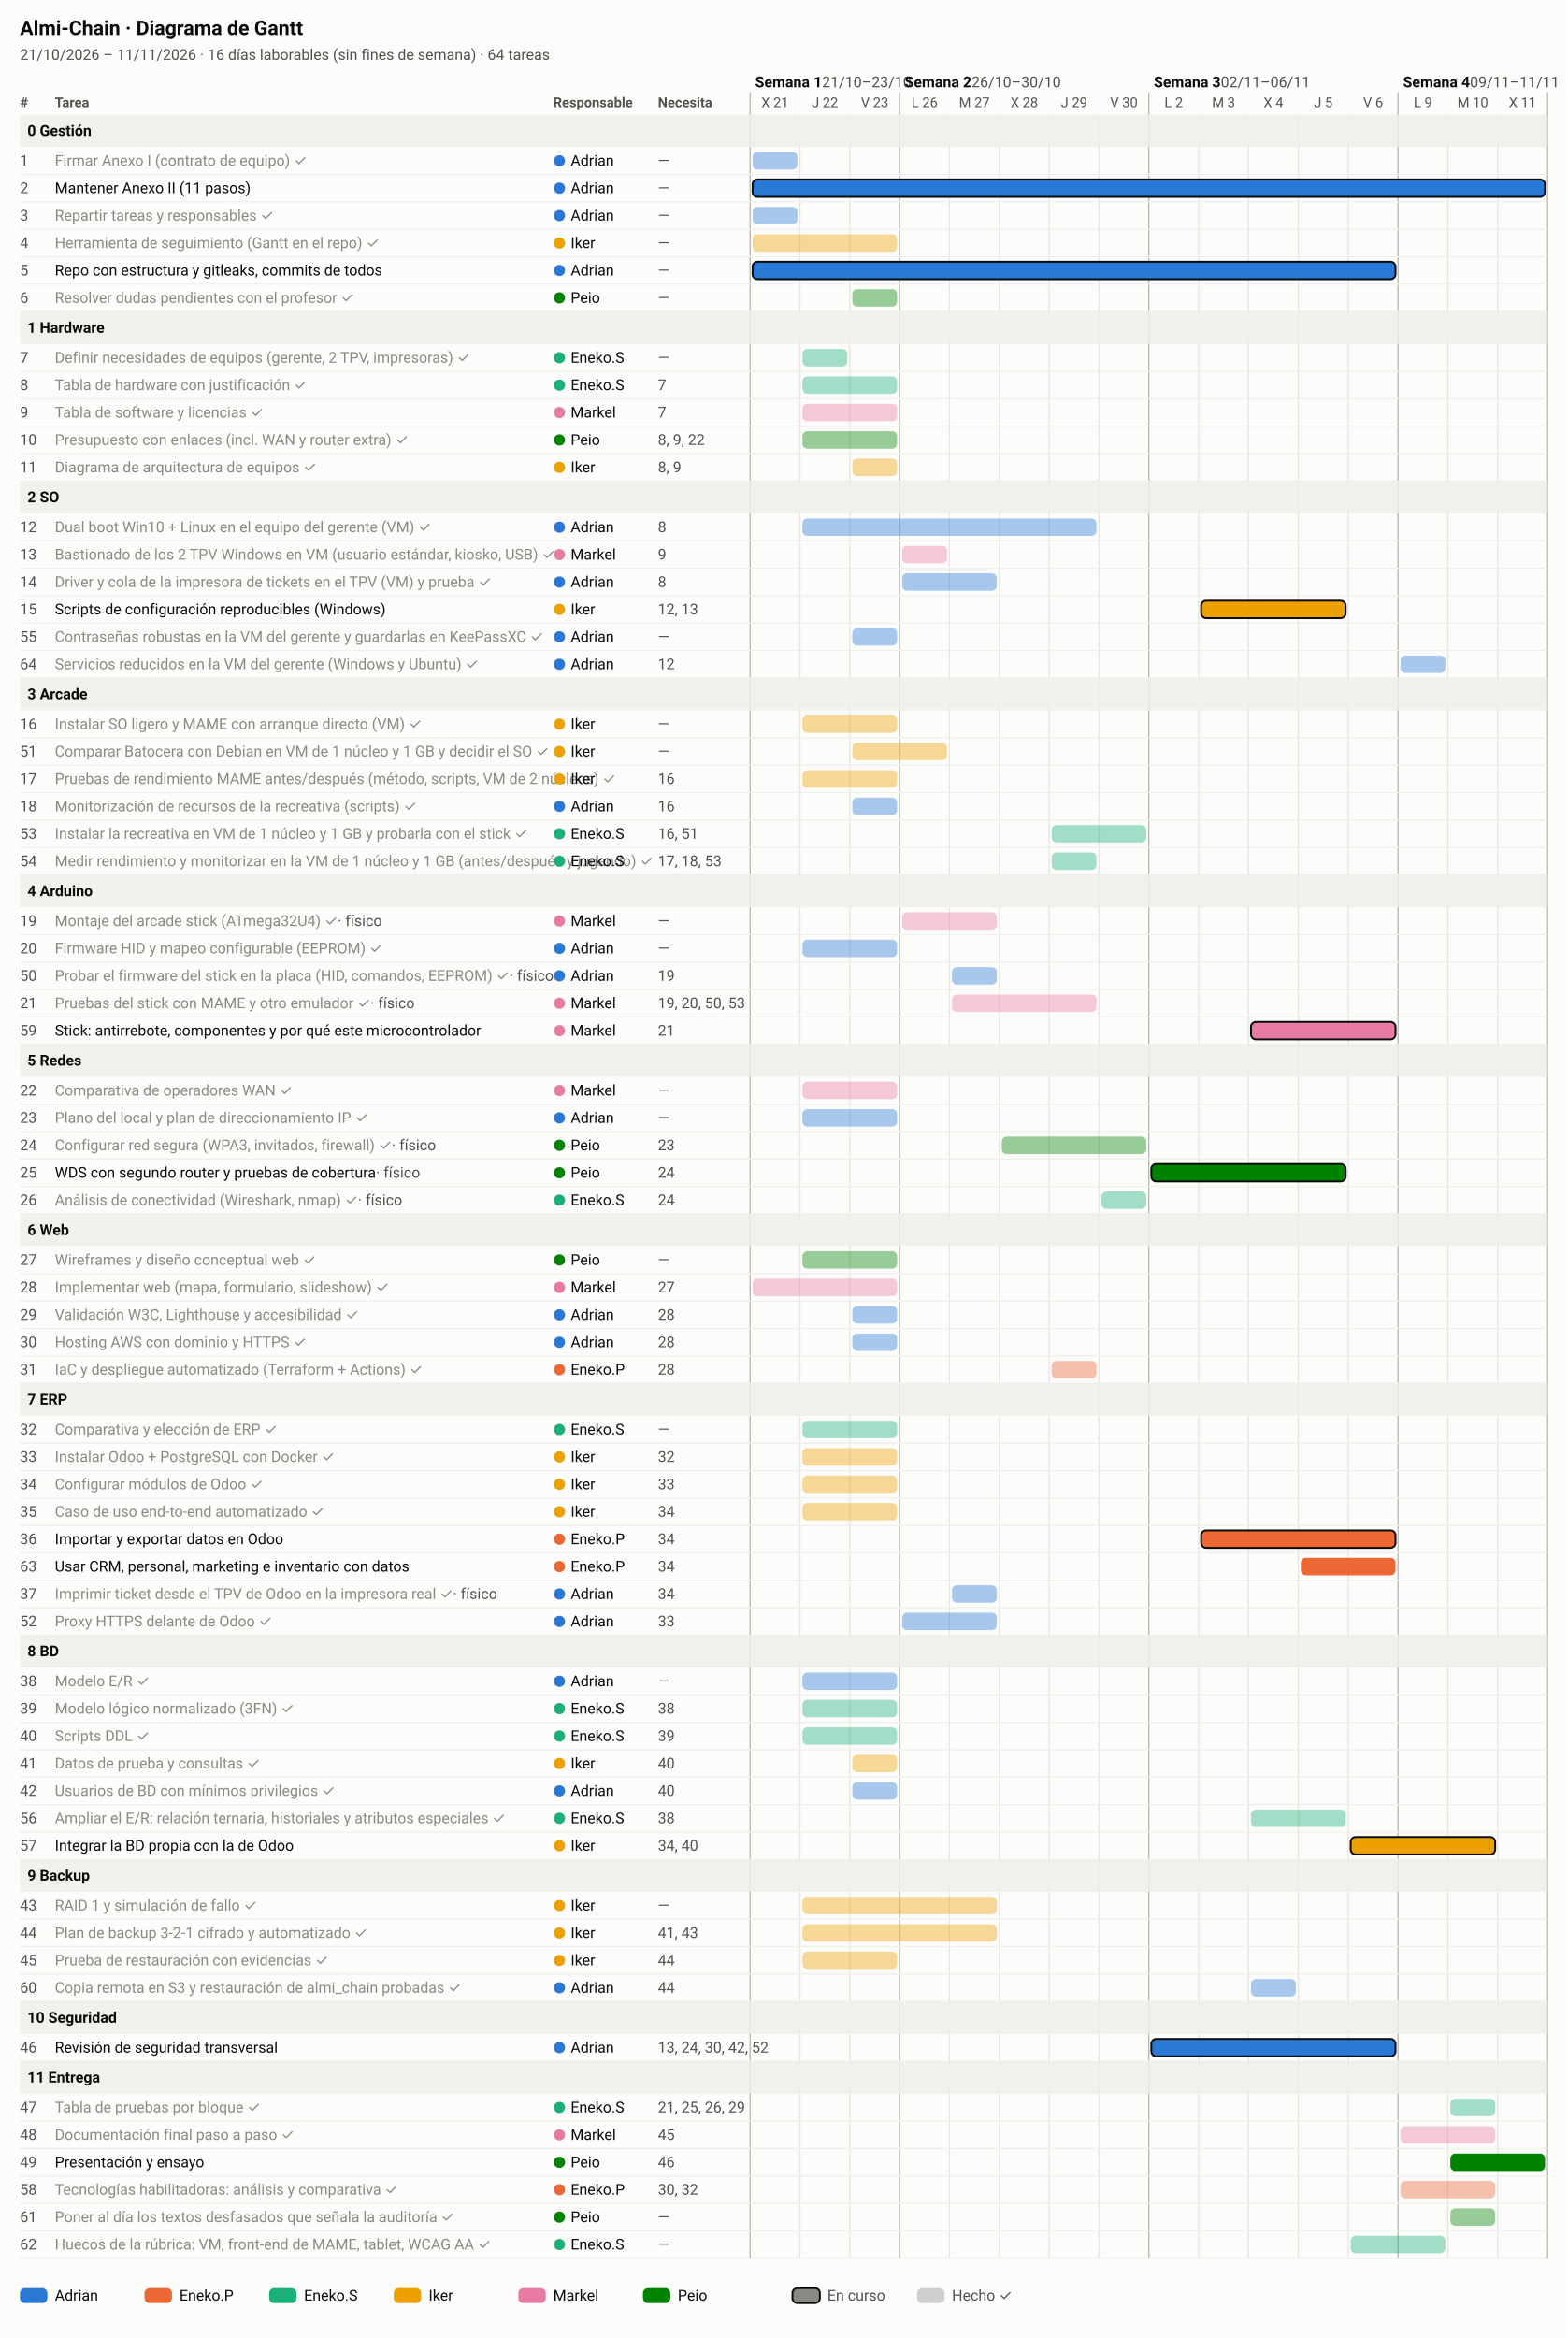
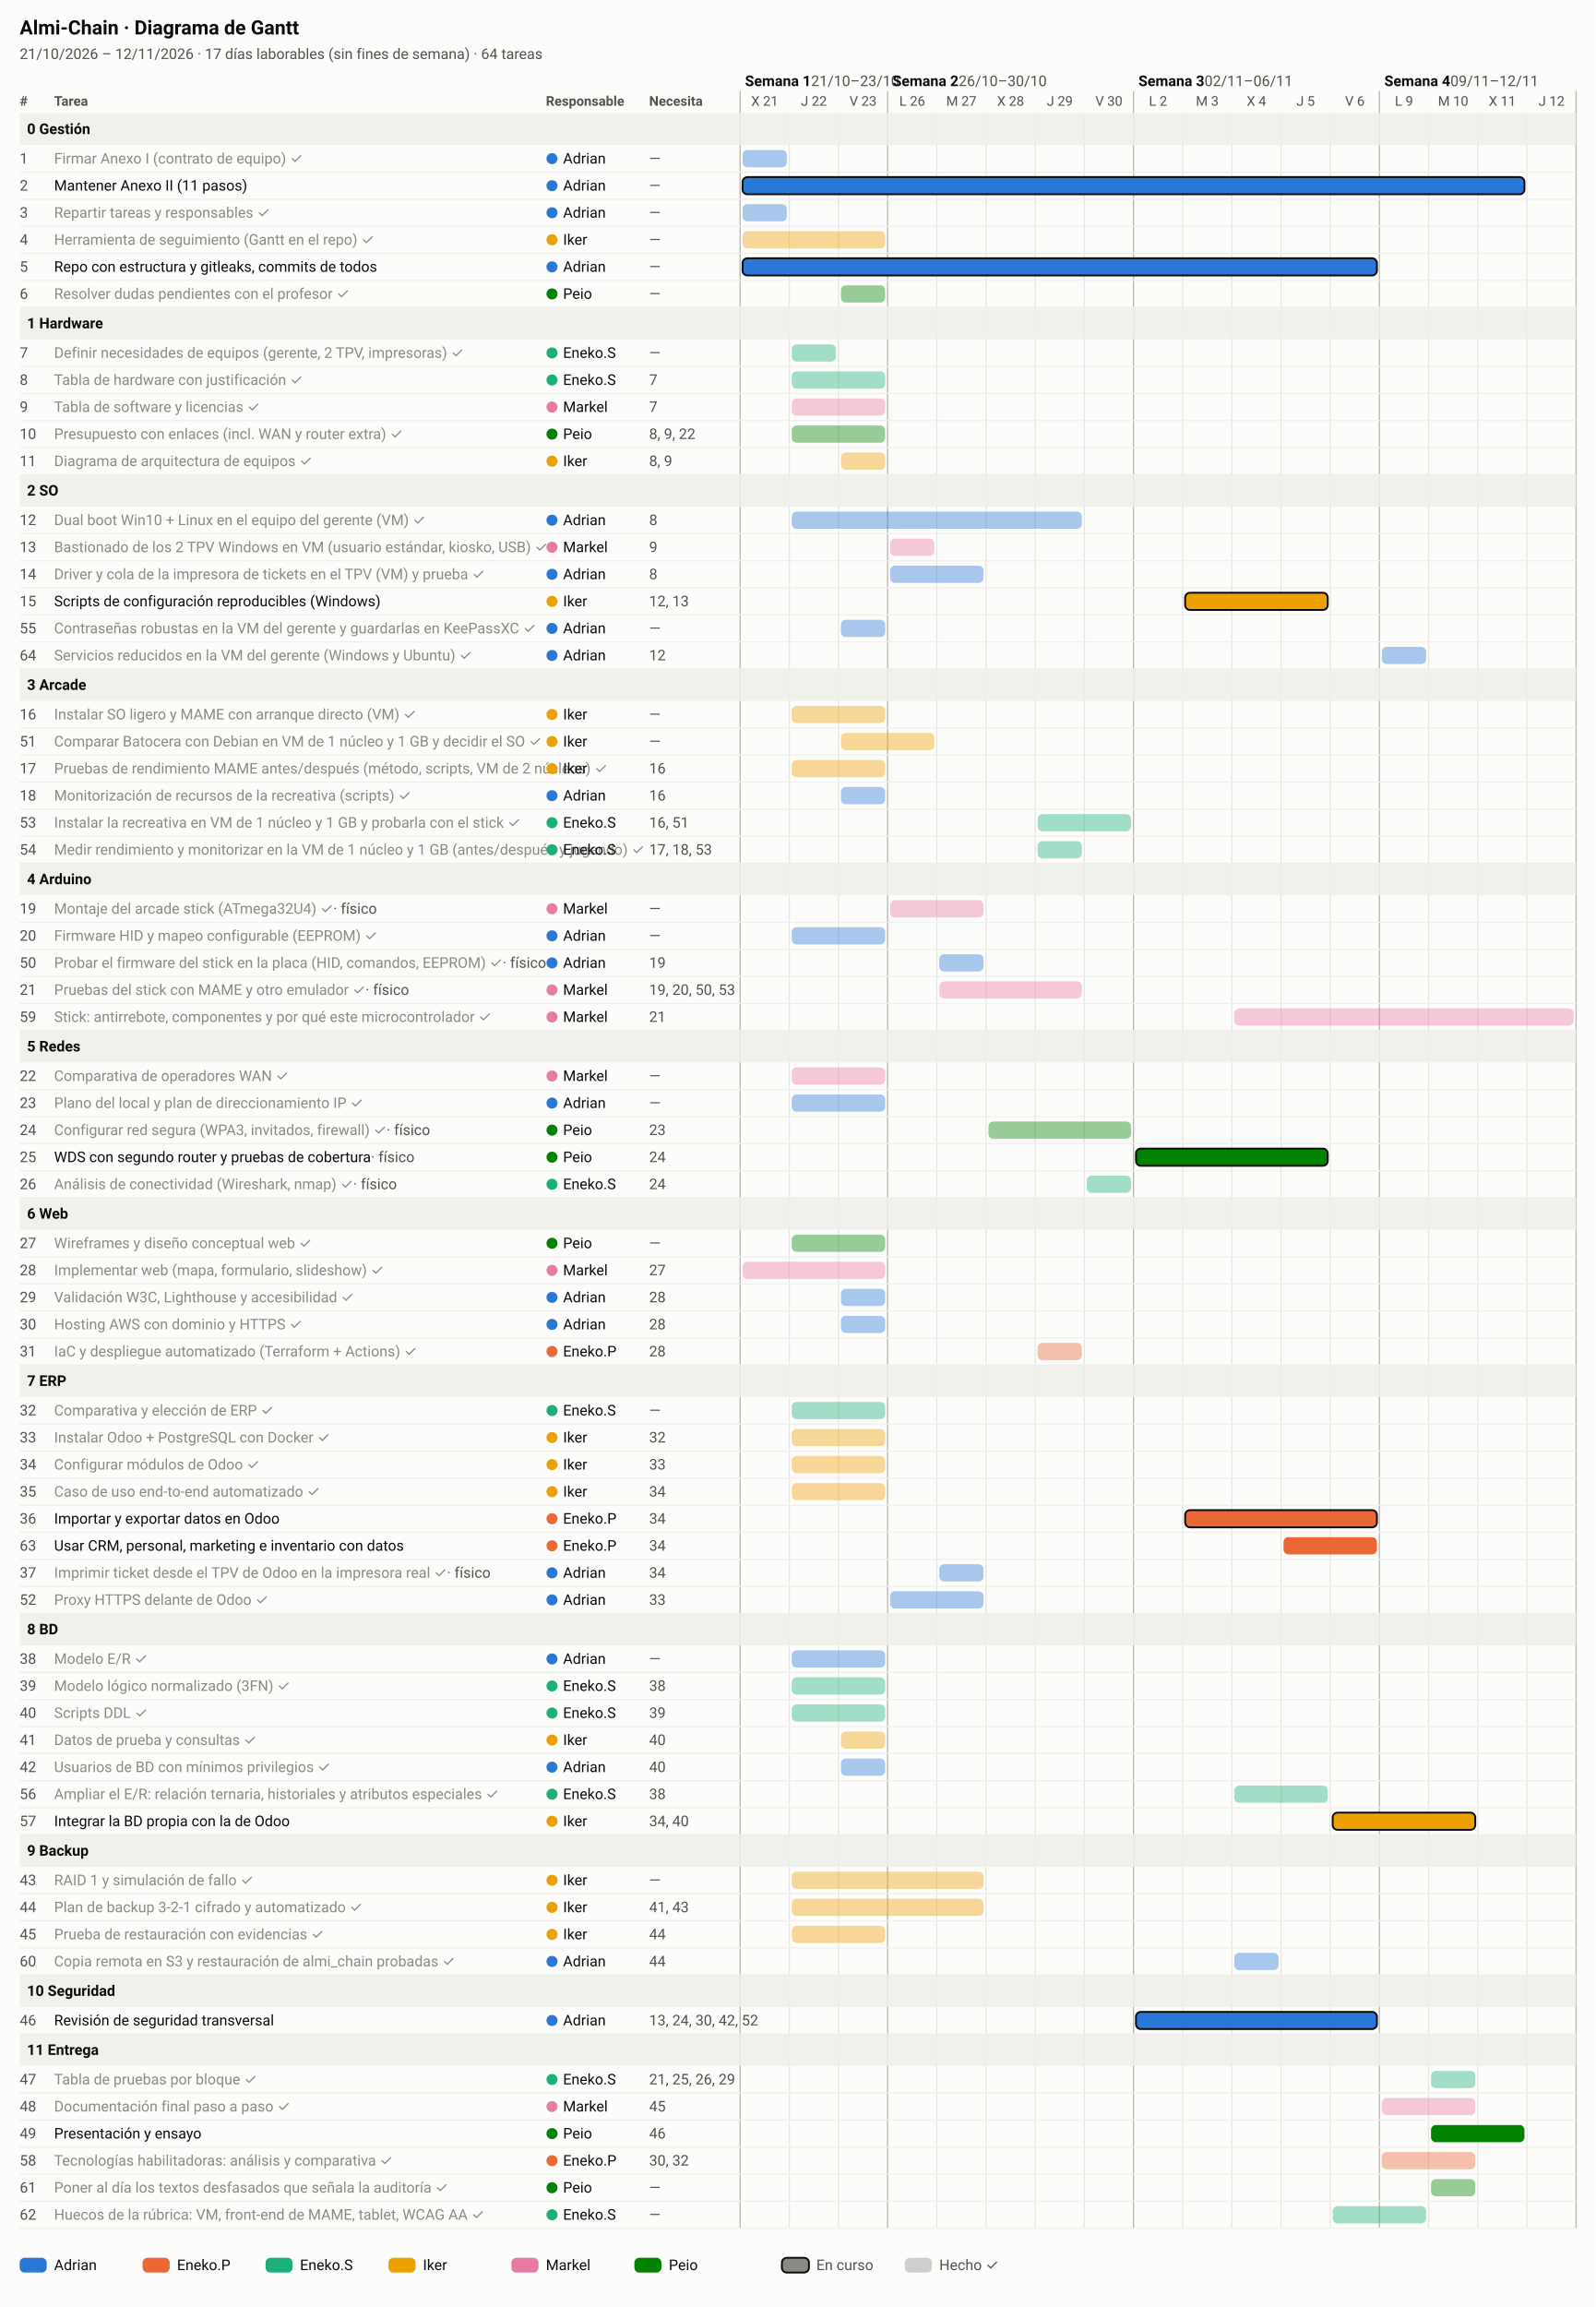
- <svg xmlns="http://www.w3.org/2000/svg" width="1258" height="1876" viewBox="0 0 1258 1876" font-family="system-ui, -apple-system, Segoe UI, Roboto, sans-serif" font-size="12">
+ <svg xmlns="http://www.w3.org/2000/svg" width="1298" height="1876" viewBox="0 0 1298 1876" font-family="system-ui, -apple-system, Segoe UI, Roboto, sans-serif" font-size="12">
  <style>.t{fill:#0b0b0b}.s{fill:#52514e}.m{fill:#8a8984}.b{font-weight:600}</style>
-   <rect width="1258" height="1876" fill="#fcfcfb" />
+   <rect width="1298" height="1876" fill="#fcfcfb" />
  <text x="16" y="28" class="t b" font-size="16">Almi-Chain · Diagrama de Gantt</text>
-   <text x="16" y="48" class="s">21/10/2026 – 11/11/2026 · 16 días laborables (sin fines de semana) · 64 tareas</text>
+   <text x="16" y="48" class="s">21/10/2026 – 12/11/2026 · 17 días laborables (sin fines de semana) · 64 tareas</text>
  <text x="606" y="70" class="t b">Semana 1<tspan class="s" font-weight="400"> 21/10–23/10</tspan>
  </text>
  <text x="726" y="70" class="t b">Semana 2<tspan class="s" font-weight="400"> 26/10–30/10</tspan>
  </text>
  <text x="926" y="70" class="t b">Semana 3<tspan class="s" font-weight="400"> 02/11–06/11</tspan>
  </text>
-   <text x="1126" y="70" class="t b">Semana 4<tspan class="s" font-weight="400"> 09/11–11/11</tspan>
+   <text x="1126" y="70" class="t b">Semana 4<tspan class="s" font-weight="400"> 09/11–12/11</tspan>
  </text>
  <text x="622.0" y="86" text-anchor="middle" class="s" font-size="11">X 21</text>
  <text x="662.0" y="86" text-anchor="middle" class="s" font-size="11">J 22</text>
  <text x="702.0" y="86" text-anchor="middle" class="s" font-size="11">V 23</text>
  <text x="742.0" y="86" text-anchor="middle" class="s" font-size="11">L 26</text>
  <text x="782.0" y="86" text-anchor="middle" class="s" font-size="11">M 27</text>
  <text x="822.0" y="86" text-anchor="middle" class="s" font-size="11">X 28</text>
  <text x="862.0" y="86" text-anchor="middle" class="s" font-size="11">J 29</text>
  <text x="902.0" y="86" text-anchor="middle" class="s" font-size="11">V 30</text>
  <text x="942.0" y="86" text-anchor="middle" class="s" font-size="11">L 2</text>
  <text x="982.0" y="86" text-anchor="middle" class="s" font-size="11">M 3</text>
  <text x="1022.0" y="86" text-anchor="middle" class="s" font-size="11">X 4</text>
  <text x="1062.0" y="86" text-anchor="middle" class="s" font-size="11">J 5</text>
  <text x="1102.0" y="86" text-anchor="middle" class="s" font-size="11">V 6</text>
  <text x="1142.0" y="86" text-anchor="middle" class="s" font-size="11">L 9</text>
  <text x="1182.0" y="86" text-anchor="middle" class="s" font-size="11">M 10</text>
  <text x="1222.0" y="86" text-anchor="middle" class="s" font-size="11">X 11</text>
+   <text x="1262.0" y="86" text-anchor="middle" class="s" font-size="11">J 12</text>
  <text x="16" y="86" class="s b" font-size="11">#</text>
  <text x="44" y="86" class="s b" font-size="11">Tarea</text>
  <text x="444" y="86" class="s b" font-size="11">Responsable</text>
  <text x="528" y="86" class="s b" font-size="11">Necesita</text>
  <line x1="602" y1="74" x2="602" y2="1812" stroke="#b8b7b0" stroke-width="1" />
  <line x1="642" y1="92" x2="642" y2="1812" stroke="#e6e5e0" stroke-width="1" />
  <line x1="682" y1="92" x2="682" y2="1812" stroke="#e6e5e0" stroke-width="1" />
  <line x1="722" y1="74" x2="722" y2="1812" stroke="#b8b7b0" stroke-width="1" />
  <line x1="762" y1="92" x2="762" y2="1812" stroke="#e6e5e0" stroke-width="1" />
  <line x1="802" y1="92" x2="802" y2="1812" stroke="#e6e5e0" stroke-width="1" />
  <line x1="842" y1="92" x2="842" y2="1812" stroke="#e6e5e0" stroke-width="1" />
  <line x1="882" y1="92" x2="882" y2="1812" stroke="#e6e5e0" stroke-width="1" />
  <line x1="922" y1="74" x2="922" y2="1812" stroke="#b8b7b0" stroke-width="1" />
  <line x1="962" y1="92" x2="962" y2="1812" stroke="#e6e5e0" stroke-width="1" />
  <line x1="1002" y1="92" x2="1002" y2="1812" stroke="#e6e5e0" stroke-width="1" />
  <line x1="1042" y1="92" x2="1042" y2="1812" stroke="#e6e5e0" stroke-width="1" />
  <line x1="1082" y1="92" x2="1082" y2="1812" stroke="#e6e5e0" stroke-width="1" />
  <line x1="1122" y1="74" x2="1122" y2="1812" stroke="#b8b7b0" stroke-width="1" />
  <line x1="1162" y1="92" x2="1162" y2="1812" stroke="#e6e5e0" stroke-width="1" />
  <line x1="1202" y1="92" x2="1202" y2="1812" stroke="#e6e5e0" stroke-width="1" />
-   <line x1="1242" y1="74" x2="1242" y2="1812" stroke="#b8b7b0" stroke-width="1" />
-   <rect x="16" y="92" width="1226" height="26" fill="#efeeea" fill-opacity="0.85" />
+   <line x1="1242" y1="92" x2="1242" y2="1812" stroke="#e6e5e0" stroke-width="1" />
+   <line x1="1282" y1="74" x2="1282" y2="1812" stroke="#b8b7b0" stroke-width="1" />
+   <rect x="16" y="92" width="1266" height="26" fill="#efeeea" fill-opacity="0.85" />
  <text x="22" y="109" class="t b">0 Gestión</text>
-   <line x1="16" y1="140" x2="1242" y2="140" stroke="#f0efeb" />
+   <line x1="16" y1="140" x2="1282" y2="140" stroke="#f0efeb" />
  <text x="16" y="133.0" class="s">1</text>
  <text x="44" y="133.0" class="m">Firmar Anexo I (contrato de equipo) ✓</text>
  <circle cx="449" cy="129.0" r="4.5" fill="#2a78d6" />
  <text x="458" y="133.0" class="t">Adrian</text>
  <text x="528" y="133.0" class="s">—</text>
  <rect x="604" y="122" width="36" height="14" rx="4" fill="#2a78d6" fill-opacity="0.4" />
-   <line x1="16" y1="162" x2="1242" y2="162" stroke="#f0efeb" />
+   <line x1="16" y1="162" x2="1282" y2="162" stroke="#f0efeb" />
  <text x="16" y="155.0" class="s">2</text>
  <text x="44" y="155.0" class="t">Mantener Anexo II (11 pasos)</text>
  <circle cx="449" cy="151.0" r="4.5" fill="#2a78d6" />
  <text x="458" y="155.0" class="t">Adrian</text>
  <text x="528" y="155.0" class="s">—</text>
  <rect x="604" y="144" width="636" height="14" rx="4" fill="#2a78d6" stroke="#0b0b0b" stroke-width="1.5" />
-   <line x1="16" y1="184" x2="1242" y2="184" stroke="#f0efeb" />
+   <line x1="16" y1="184" x2="1282" y2="184" stroke="#f0efeb" />
  <text x="16" y="177.0" class="s">3</text>
  <text x="44" y="177.0" class="m">Repartir tareas y responsables ✓</text>
  <circle cx="449" cy="173.0" r="4.5" fill="#2a78d6" />
  <text x="458" y="177.0" class="t">Adrian</text>
  <text x="528" y="177.0" class="s">—</text>
  <rect x="604" y="166" width="36" height="14" rx="4" fill="#2a78d6" fill-opacity="0.4" />
-   <line x1="16" y1="206" x2="1242" y2="206" stroke="#f0efeb" />
+   <line x1="16" y1="206" x2="1282" y2="206" stroke="#f0efeb" />
  <text x="16" y="199.0" class="s">4</text>
  <text x="44" y="199.0" class="m">Herramienta de seguimiento (Gantt en el repo) ✓</text>
  <circle cx="449" cy="195.0" r="4.5" fill="#eda100" />
  <text x="458" y="199.0" class="t">Iker</text>
  <text x="528" y="199.0" class="s">—</text>
  <rect x="604" y="188" width="116" height="14" rx="4" fill="#eda100" fill-opacity="0.4" />
-   <line x1="16" y1="228" x2="1242" y2="228" stroke="#f0efeb" />
+   <line x1="16" y1="228" x2="1282" y2="228" stroke="#f0efeb" />
  <text x="16" y="221.0" class="s">5</text>
  <text x="44" y="221.0" class="t">Repo con estructura y gitleaks, commits de todos</text>
  <circle cx="449" cy="217.0" r="4.5" fill="#2a78d6" />
  <text x="458" y="221.0" class="t">Adrian</text>
  <text x="528" y="221.0" class="s">—</text>
  <rect x="604" y="210" width="516" height="14" rx="4" fill="#2a78d6" stroke="#0b0b0b" stroke-width="1.5" />
-   <line x1="16" y1="250" x2="1242" y2="250" stroke="#f0efeb" />
+   <line x1="16" y1="250" x2="1282" y2="250" stroke="#f0efeb" />
  <text x="16" y="243.0" class="s">6</text>
  <text x="44" y="243.0" class="m">Resolver dudas pendientes con el profesor ✓</text>
  <circle cx="449" cy="239.0" r="4.5" fill="#008300" />
  <text x="458" y="243.0" class="t">Peio</text>
  <text x="528" y="243.0" class="s">—</text>
  <rect x="684" y="232" width="36" height="14" rx="4" fill="#008300" fill-opacity="0.4" />
-   <rect x="16" y="250" width="1226" height="26" fill="#efeeea" fill-opacity="0.85" />
+   <rect x="16" y="250" width="1266" height="26" fill="#efeeea" fill-opacity="0.85" />
  <text x="22" y="267" class="t b">1 Hardware</text>
-   <line x1="16" y1="298" x2="1242" y2="298" stroke="#f0efeb" />
+   <line x1="16" y1="298" x2="1282" y2="298" stroke="#f0efeb" />
  <text x="16" y="291.0" class="s">7</text>
  <text x="44" y="291.0" class="m">Definir necesidades de equipos (gerente, 2 TPV, impresoras) ✓</text>
  <circle cx="449" cy="287.0" r="4.5" fill="#1baf7a" />
  <text x="458" y="291.0" class="t">Eneko.S</text>
  <text x="528" y="291.0" class="s">—</text>
  <rect x="644" y="280" width="36" height="14" rx="4" fill="#1baf7a" fill-opacity="0.4" />
-   <line x1="16" y1="320" x2="1242" y2="320" stroke="#f0efeb" />
+   <line x1="16" y1="320" x2="1282" y2="320" stroke="#f0efeb" />
  <text x="16" y="313.0" class="s">8</text>
  <text x="44" y="313.0" class="m">Tabla de hardware con justificación ✓</text>
  <circle cx="449" cy="309.0" r="4.5" fill="#1baf7a" />
  <text x="458" y="313.0" class="t">Eneko.S</text>
  <text x="528" y="313.0" class="s">7</text>
  <rect x="644" y="302" width="76" height="14" rx="4" fill="#1baf7a" fill-opacity="0.4" />
-   <line x1="16" y1="342" x2="1242" y2="342" stroke="#f0efeb" />
+   <line x1="16" y1="342" x2="1282" y2="342" stroke="#f0efeb" />
  <text x="16" y="335.0" class="s">9</text>
  <text x="44" y="335.0" class="m">Tabla de software y licencias ✓</text>
  <circle cx="449" cy="331.0" r="4.5" fill="#e87ba4" />
  <text x="458" y="335.0" class="t">Markel</text>
  <text x="528" y="335.0" class="s">7</text>
  <rect x="644" y="324" width="76" height="14" rx="4" fill="#e87ba4" fill-opacity="0.4" />
-   <line x1="16" y1="364" x2="1242" y2="364" stroke="#f0efeb" />
+   <line x1="16" y1="364" x2="1282" y2="364" stroke="#f0efeb" />
  <text x="16" y="357.0" class="s">10</text>
  <text x="44" y="357.0" class="m">Presupuesto con enlaces (incl. WAN y router extra) ✓</text>
  <circle cx="449" cy="353.0" r="4.5" fill="#008300" />
  <text x="458" y="357.0" class="t">Peio</text>
  <text x="528" y="357.0" class="s">8, 9, 22</text>
  <rect x="644" y="346" width="76" height="14" rx="4" fill="#008300" fill-opacity="0.4" />
-   <line x1="16" y1="386" x2="1242" y2="386" stroke="#f0efeb" />
+   <line x1="16" y1="386" x2="1282" y2="386" stroke="#f0efeb" />
  <text x="16" y="379.0" class="s">11</text>
  <text x="44" y="379.0" class="m">Diagrama de arquitectura de equipos ✓</text>
  <circle cx="449" cy="375.0" r="4.5" fill="#eda100" />
  <text x="458" y="379.0" class="t">Iker</text>
  <text x="528" y="379.0" class="s">8, 9</text>
  <rect x="684" y="368" width="36" height="14" rx="4" fill="#eda100" fill-opacity="0.4" />
-   <rect x="16" y="386" width="1226" height="26" fill="#efeeea" fill-opacity="0.85" />
+   <rect x="16" y="386" width="1266" height="26" fill="#efeeea" fill-opacity="0.85" />
  <text x="22" y="403" class="t b">2 SO</text>
-   <line x1="16" y1="434" x2="1242" y2="434" stroke="#f0efeb" />
+   <line x1="16" y1="434" x2="1282" y2="434" stroke="#f0efeb" />
  <text x="16" y="427.0" class="s">12</text>
  <text x="44" y="427.0" class="m">Dual boot Win10 + Linux en el equipo del gerente (VM) ✓</text>
  <circle cx="449" cy="423.0" r="4.5" fill="#2a78d6" />
  <text x="458" y="427.0" class="t">Adrian</text>
  <text x="528" y="427.0" class="s">8</text>
  <rect x="644" y="416" width="236" height="14" rx="4" fill="#2a78d6" fill-opacity="0.4" />
-   <line x1="16" y1="456" x2="1242" y2="456" stroke="#f0efeb" />
+   <line x1="16" y1="456" x2="1282" y2="456" stroke="#f0efeb" />
  <text x="16" y="449.0" class="s">13</text>
  <text x="44" y="449.0" class="m">Bastionado de los 2 TPV Windows en VM (usuario estándar, kiosko, USB) ✓</text>
  <circle cx="449" cy="445.0" r="4.5" fill="#e87ba4" />
  <text x="458" y="449.0" class="t">Markel</text>
  <text x="528" y="449.0" class="s">9</text>
  <rect x="724" y="438" width="36" height="14" rx="4" fill="#e87ba4" fill-opacity="0.4" />
-   <line x1="16" y1="478" x2="1242" y2="478" stroke="#f0efeb" />
+   <line x1="16" y1="478" x2="1282" y2="478" stroke="#f0efeb" />
  <text x="16" y="471.0" class="s">14</text>
  <text x="44" y="471.0" class="m">Driver y cola de la impresora de tickets en el TPV (VM) y prueba ✓</text>
  <circle cx="449" cy="467.0" r="4.5" fill="#2a78d6" />
  <text x="458" y="471.0" class="t">Adrian</text>
  <text x="528" y="471.0" class="s">8</text>
  <rect x="724" y="460" width="76" height="14" rx="4" fill="#2a78d6" fill-opacity="0.4" />
-   <line x1="16" y1="500" x2="1242" y2="500" stroke="#f0efeb" />
+   <line x1="16" y1="500" x2="1282" y2="500" stroke="#f0efeb" />
  <text x="16" y="493.0" class="s">15</text>
  <text x="44" y="493.0" class="t">Scripts de configuración reproducibles (Windows)</text>
  <circle cx="449" cy="489.0" r="4.5" fill="#eda100" />
  <text x="458" y="493.0" class="t">Iker</text>
  <text x="528" y="493.0" class="s">12, 13</text>
  <rect x="964" y="482" width="116" height="14" rx="4" fill="#eda100" stroke="#0b0b0b" stroke-width="1.5" />
-   <line x1="16" y1="522" x2="1242" y2="522" stroke="#f0efeb" />
+   <line x1="16" y1="522" x2="1282" y2="522" stroke="#f0efeb" />
  <text x="16" y="515.0" class="s">55</text>
  <text x="44" y="515.0" class="m">Contraseñas robustas en la VM del gerente y guardarlas en KeePassXC ✓</text>
  <circle cx="449" cy="511.0" r="4.5" fill="#2a78d6" />
  <text x="458" y="515.0" class="t">Adrian</text>
  <text x="528" y="515.0" class="s">—</text>
  <rect x="684" y="504" width="36" height="14" rx="4" fill="#2a78d6" fill-opacity="0.4" />
-   <line x1="16" y1="544" x2="1242" y2="544" stroke="#f0efeb" />
+   <line x1="16" y1="544" x2="1282" y2="544" stroke="#f0efeb" />
  <text x="16" y="537.0" class="s">64</text>
  <text x="44" y="537.0" class="m">Servicios reducidos en la VM del gerente (Windows y Ubuntu) ✓</text>
  <circle cx="449" cy="533.0" r="4.5" fill="#2a78d6" />
  <text x="458" y="537.0" class="t">Adrian</text>
  <text x="528" y="537.0" class="s">12</text>
  <rect x="1124" y="526" width="36" height="14" rx="4" fill="#2a78d6" fill-opacity="0.4" />
-   <rect x="16" y="544" width="1226" height="26" fill="#efeeea" fill-opacity="0.85" />
+   <rect x="16" y="544" width="1266" height="26" fill="#efeeea" fill-opacity="0.85" />
  <text x="22" y="561" class="t b">3 Arcade</text>
-   <line x1="16" y1="592" x2="1242" y2="592" stroke="#f0efeb" />
+   <line x1="16" y1="592" x2="1282" y2="592" stroke="#f0efeb" />
  <text x="16" y="585.0" class="s">16</text>
  <text x="44" y="585.0" class="m">Instalar SO ligero y MAME con arranque directo (VM) ✓</text>
  <circle cx="449" cy="581.0" r="4.5" fill="#eda100" />
  <text x="458" y="585.0" class="t">Iker</text>
  <text x="528" y="585.0" class="s">—</text>
  <rect x="644" y="574" width="76" height="14" rx="4" fill="#eda100" fill-opacity="0.4" />
-   <line x1="16" y1="614" x2="1242" y2="614" stroke="#f0efeb" />
+   <line x1="16" y1="614" x2="1282" y2="614" stroke="#f0efeb" />
  <text x="16" y="607.0" class="s">51</text>
  <text x="44" y="607.0" class="m">Comparar Batocera con Debian en VM de 1 núcleo y 1 GB y decidir el SO ✓</text>
  <circle cx="449" cy="603.0" r="4.5" fill="#eda100" />
  <text x="458" y="607.0" class="t">Iker</text>
  <text x="528" y="607.0" class="s">—</text>
  <rect x="684" y="596" width="76" height="14" rx="4" fill="#eda100" fill-opacity="0.4" />
-   <line x1="16" y1="636" x2="1242" y2="636" stroke="#f0efeb" />
+   <line x1="16" y1="636" x2="1282" y2="636" stroke="#f0efeb" />
  <text x="16" y="629.0" class="s">17</text>
  <text x="44" y="629.0" class="m">Pruebas de rendimiento MAME antes/después (método, scripts, VM de 2 núcleos) ✓</text>
  <circle cx="449" cy="625.0" r="4.5" fill="#eda100" />
  <text x="458" y="629.0" class="t">Iker</text>
  <text x="528" y="629.0" class="s">16</text>
  <rect x="644" y="618" width="76" height="14" rx="4" fill="#eda100" fill-opacity="0.4" />
-   <line x1="16" y1="658" x2="1242" y2="658" stroke="#f0efeb" />
+   <line x1="16" y1="658" x2="1282" y2="658" stroke="#f0efeb" />
  <text x="16" y="651.0" class="s">18</text>
  <text x="44" y="651.0" class="m">Monitorización de recursos de la recreativa (scripts) ✓</text>
  <circle cx="449" cy="647.0" r="4.5" fill="#2a78d6" />
  <text x="458" y="651.0" class="t">Adrian</text>
  <text x="528" y="651.0" class="s">16</text>
  <rect x="684" y="640" width="36" height="14" rx="4" fill="#2a78d6" fill-opacity="0.4" />
-   <line x1="16" y1="680" x2="1242" y2="680" stroke="#f0efeb" />
+   <line x1="16" y1="680" x2="1282" y2="680" stroke="#f0efeb" />
  <text x="16" y="673.0" class="s">53</text>
  <text x="44" y="673.0" class="m">Instalar la recreativa en VM de 1 núcleo y 1 GB y probarla con el stick ✓</text>
  <circle cx="449" cy="669.0" r="4.5" fill="#1baf7a" />
  <text x="458" y="673.0" class="t">Eneko.S</text>
  <text x="528" y="673.0" class="s">16, 51</text>
  <rect x="844" y="662" width="76" height="14" rx="4" fill="#1baf7a" fill-opacity="0.4" />
-   <line x1="16" y1="702" x2="1242" y2="702" stroke="#f0efeb" />
+   <line x1="16" y1="702" x2="1282" y2="702" stroke="#f0efeb" />
  <text x="16" y="695.0" class="s">54</text>
  <text x="44" y="695.0" class="m">Medir rendimiento y monitorizar en la VM de 1 núcleo y 1 GB (antes/después y jugando) ✓</text>
  <circle cx="449" cy="691.0" r="4.5" fill="#1baf7a" />
  <text x="458" y="695.0" class="t">Eneko.S</text>
  <text x="528" y="695.0" class="s">17, 18, 53</text>
  <rect x="844" y="684" width="36" height="14" rx="4" fill="#1baf7a" fill-opacity="0.4" />
-   <rect x="16" y="702" width="1226" height="26" fill="#efeeea" fill-opacity="0.85" />
+   <rect x="16" y="702" width="1266" height="26" fill="#efeeea" fill-opacity="0.85" />
  <text x="22" y="719" class="t b">4 Arduino</text>
-   <line x1="16" y1="750" x2="1242" y2="750" stroke="#f0efeb" />
+   <line x1="16" y1="750" x2="1282" y2="750" stroke="#f0efeb" />
  <text x="16" y="743.0" class="s">19</text>
  <text x="44" y="743.0" class="m">Montaje del arcade stick (ATmega32U4) ✓<tspan class="s"> · físico</tspan>
  </text>
  <circle cx="449" cy="739.0" r="4.5" fill="#e87ba4" />
  <text x="458" y="743.0" class="t">Markel</text>
  <text x="528" y="743.0" class="s">—</text>
  <rect x="724" y="732" width="76" height="14" rx="4" fill="#e87ba4" fill-opacity="0.4" />
-   <line x1="16" y1="772" x2="1242" y2="772" stroke="#f0efeb" />
+   <line x1="16" y1="772" x2="1282" y2="772" stroke="#f0efeb" />
  <text x="16" y="765.0" class="s">20</text>
  <text x="44" y="765.0" class="m">Firmware HID y mapeo configurable (EEPROM) ✓</text>
  <circle cx="449" cy="761.0" r="4.5" fill="#2a78d6" />
  <text x="458" y="765.0" class="t">Adrian</text>
  <text x="528" y="765.0" class="s">—</text>
  <rect x="644" y="754" width="76" height="14" rx="4" fill="#2a78d6" fill-opacity="0.4" />
-   <line x1="16" y1="794" x2="1242" y2="794" stroke="#f0efeb" />
+   <line x1="16" y1="794" x2="1282" y2="794" stroke="#f0efeb" />
  <text x="16" y="787.0" class="s">50</text>
  <text x="44" y="787.0" class="m">Probar el firmware del stick en la placa (HID, comandos, EEPROM) ✓<tspan class="s"> · físico</tspan>
  </text>
  <circle cx="449" cy="783.0" r="4.5" fill="#2a78d6" />
  <text x="458" y="787.0" class="t">Adrian</text>
  <text x="528" y="787.0" class="s">19</text>
  <rect x="764" y="776" width="36" height="14" rx="4" fill="#2a78d6" fill-opacity="0.4" />
-   <line x1="16" y1="816" x2="1242" y2="816" stroke="#f0efeb" />
+   <line x1="16" y1="816" x2="1282" y2="816" stroke="#f0efeb" />
  <text x="16" y="809.0" class="s">21</text>
  <text x="44" y="809.0" class="m">Pruebas del stick con MAME y otro emulador ✓<tspan class="s"> · físico</tspan>
  </text>
  <circle cx="449" cy="805.0" r="4.5" fill="#e87ba4" />
  <text x="458" y="809.0" class="t">Markel</text>
  <text x="528" y="809.0" class="s">19, 20, 50, 53</text>
  <rect x="764" y="798" width="116" height="14" rx="4" fill="#e87ba4" fill-opacity="0.4" />
-   <line x1="16" y1="838" x2="1242" y2="838" stroke="#f0efeb" />
+   <line x1="16" y1="838" x2="1282" y2="838" stroke="#f0efeb" />
  <text x="16" y="831.0" class="s">59</text>
-   <text x="44" y="831.0" class="t">Stick: antirrebote, componentes y por qué este microcontrolador</text>
+   <text x="44" y="831.0" class="m">Stick: antirrebote, componentes y por qué este microcontrolador ✓</text>
  <circle cx="449" cy="827.0" r="4.5" fill="#e87ba4" />
  <text x="458" y="831.0" class="t">Markel</text>
  <text x="528" y="831.0" class="s">21</text>
-   <rect x="1004" y="820" width="116" height="14" rx="4" fill="#e87ba4" stroke="#0b0b0b" stroke-width="1.5" />
-   <rect x="16" y="838" width="1226" height="26" fill="#efeeea" fill-opacity="0.85" />
+   <rect x="1004" y="820" width="276" height="14" rx="4" fill="#e87ba4" fill-opacity="0.4" />
+   <rect x="16" y="838" width="1266" height="26" fill="#efeeea" fill-opacity="0.85" />
  <text x="22" y="855" class="t b">5 Redes</text>
-   <line x1="16" y1="886" x2="1242" y2="886" stroke="#f0efeb" />
+   <line x1="16" y1="886" x2="1282" y2="886" stroke="#f0efeb" />
  <text x="16" y="879.0" class="s">22</text>
  <text x="44" y="879.0" class="m">Comparativa de operadores WAN ✓</text>
  <circle cx="449" cy="875.0" r="4.5" fill="#e87ba4" />
  <text x="458" y="879.0" class="t">Markel</text>
  <text x="528" y="879.0" class="s">—</text>
  <rect x="644" y="868" width="76" height="14" rx="4" fill="#e87ba4" fill-opacity="0.4" />
-   <line x1="16" y1="908" x2="1242" y2="908" stroke="#f0efeb" />
+   <line x1="16" y1="908" x2="1282" y2="908" stroke="#f0efeb" />
  <text x="16" y="901.0" class="s">23</text>
  <text x="44" y="901.0" class="m">Plano del local y plan de direccionamiento IP ✓</text>
  <circle cx="449" cy="897.0" r="4.5" fill="#2a78d6" />
  <text x="458" y="901.0" class="t">Adrian</text>
  <text x="528" y="901.0" class="s">—</text>
  <rect x="644" y="890" width="76" height="14" rx="4" fill="#2a78d6" fill-opacity="0.4" />
-   <line x1="16" y1="930" x2="1242" y2="930" stroke="#f0efeb" />
+   <line x1="16" y1="930" x2="1282" y2="930" stroke="#f0efeb" />
  <text x="16" y="923.0" class="s">24</text>
  <text x="44" y="923.0" class="m">Configurar red segura (WPA3, invitados, firewall) ✓<tspan class="s"> · físico</tspan>
  </text>
  <circle cx="449" cy="919.0" r="4.5" fill="#008300" />
  <text x="458" y="923.0" class="t">Peio</text>
  <text x="528" y="923.0" class="s">23</text>
  <rect x="804" y="912" width="116" height="14" rx="4" fill="#008300" fill-opacity="0.4" />
-   <line x1="16" y1="952" x2="1242" y2="952" stroke="#f0efeb" />
+   <line x1="16" y1="952" x2="1282" y2="952" stroke="#f0efeb" />
  <text x="16" y="945.0" class="s">25</text>
  <text x="44" y="945.0" class="t">WDS con segundo router y pruebas de cobertura<tspan class="s"> · físico</tspan>
  </text>
  <circle cx="449" cy="941.0" r="4.5" fill="#008300" />
  <text x="458" y="945.0" class="t">Peio</text>
  <text x="528" y="945.0" class="s">24</text>
  <rect x="924" y="934" width="156" height="14" rx="4" fill="#008300" stroke="#0b0b0b" stroke-width="1.5" />
-   <line x1="16" y1="974" x2="1242" y2="974" stroke="#f0efeb" />
+   <line x1="16" y1="974" x2="1282" y2="974" stroke="#f0efeb" />
  <text x="16" y="967.0" class="s">26</text>
  <text x="44" y="967.0" class="m">Análisis de conectividad (Wireshark, nmap) ✓<tspan class="s"> · físico</tspan>
  </text>
  <circle cx="449" cy="963.0" r="4.5" fill="#1baf7a" />
  <text x="458" y="967.0" class="t">Eneko.S</text>
  <text x="528" y="967.0" class="s">24</text>
  <rect x="884" y="956" width="36" height="14" rx="4" fill="#1baf7a" fill-opacity="0.4" />
-   <rect x="16" y="974" width="1226" height="26" fill="#efeeea" fill-opacity="0.85" />
+   <rect x="16" y="974" width="1266" height="26" fill="#efeeea" fill-opacity="0.85" />
  <text x="22" y="991" class="t b">6 Web</text>
-   <line x1="16" y1="1022" x2="1242" y2="1022" stroke="#f0efeb" />
+   <line x1="16" y1="1022" x2="1282" y2="1022" stroke="#f0efeb" />
  <text x="16" y="1015.0" class="s">27</text>
  <text x="44" y="1015.0" class="m">Wireframes y diseño conceptual web ✓</text>
  <circle cx="449" cy="1011.0" r="4.5" fill="#008300" />
  <text x="458" y="1015.0" class="t">Peio</text>
  <text x="528" y="1015.0" class="s">—</text>
  <rect x="644" y="1004" width="76" height="14" rx="4" fill="#008300" fill-opacity="0.4" />
-   <line x1="16" y1="1044" x2="1242" y2="1044" stroke="#f0efeb" />
+   <line x1="16" y1="1044" x2="1282" y2="1044" stroke="#f0efeb" />
  <text x="16" y="1037.0" class="s">28</text>
  <text x="44" y="1037.0" class="m">Implementar web (mapa, formulario, slideshow) ✓</text>
  <circle cx="449" cy="1033.0" r="4.5" fill="#e87ba4" />
  <text x="458" y="1037.0" class="t">Markel</text>
  <text x="528" y="1037.0" class="s">27</text>
  <rect x="604" y="1026" width="116" height="14" rx="4" fill="#e87ba4" fill-opacity="0.4" />
-   <line x1="16" y1="1066" x2="1242" y2="1066" stroke="#f0efeb" />
+   <line x1="16" y1="1066" x2="1282" y2="1066" stroke="#f0efeb" />
  <text x="16" y="1059.0" class="s">29</text>
  <text x="44" y="1059.0" class="m">Validación W3C, Lighthouse y accesibilidad ✓</text>
  <circle cx="449" cy="1055.0" r="4.5" fill="#2a78d6" />
  <text x="458" y="1059.0" class="t">Adrian</text>
  <text x="528" y="1059.0" class="s">28</text>
  <rect x="684" y="1048" width="36" height="14" rx="4" fill="#2a78d6" fill-opacity="0.4" />
-   <line x1="16" y1="1088" x2="1242" y2="1088" stroke="#f0efeb" />
+   <line x1="16" y1="1088" x2="1282" y2="1088" stroke="#f0efeb" />
  <text x="16" y="1081.0" class="s">30</text>
  <text x="44" y="1081.0" class="m">Hosting AWS con dominio y HTTPS ✓</text>
  <circle cx="449" cy="1077.0" r="4.5" fill="#2a78d6" />
  <text x="458" y="1081.0" class="t">Adrian</text>
  <text x="528" y="1081.0" class="s">28</text>
  <rect x="684" y="1070" width="36" height="14" rx="4" fill="#2a78d6" fill-opacity="0.4" />
-   <line x1="16" y1="1110" x2="1242" y2="1110" stroke="#f0efeb" />
+   <line x1="16" y1="1110" x2="1282" y2="1110" stroke="#f0efeb" />
  <text x="16" y="1103.0" class="s">31</text>
  <text x="44" y="1103.0" class="m">IaC y despliegue automatizado (Terraform + Actions) ✓</text>
  <circle cx="449" cy="1099.0" r="4.5" fill="#eb6834" />
  <text x="458" y="1103.0" class="t">Eneko.P</text>
  <text x="528" y="1103.0" class="s">28</text>
  <rect x="844" y="1092" width="36" height="14" rx="4" fill="#eb6834" fill-opacity="0.4" />
-   <rect x="16" y="1110" width="1226" height="26" fill="#efeeea" fill-opacity="0.85" />
+   <rect x="16" y="1110" width="1266" height="26" fill="#efeeea" fill-opacity="0.85" />
  <text x="22" y="1127" class="t b">7 ERP</text>
-   <line x1="16" y1="1158" x2="1242" y2="1158" stroke="#f0efeb" />
+   <line x1="16" y1="1158" x2="1282" y2="1158" stroke="#f0efeb" />
  <text x="16" y="1151.0" class="s">32</text>
  <text x="44" y="1151.0" class="m">Comparativa y elección de ERP ✓</text>
  <circle cx="449" cy="1147.0" r="4.5" fill="#1baf7a" />
  <text x="458" y="1151.0" class="t">Eneko.S</text>
  <text x="528" y="1151.0" class="s">—</text>
  <rect x="644" y="1140" width="76" height="14" rx="4" fill="#1baf7a" fill-opacity="0.4" />
-   <line x1="16" y1="1180" x2="1242" y2="1180" stroke="#f0efeb" />
+   <line x1="16" y1="1180" x2="1282" y2="1180" stroke="#f0efeb" />
  <text x="16" y="1173.0" class="s">33</text>
  <text x="44" y="1173.0" class="m">Instalar Odoo + PostgreSQL con Docker ✓</text>
  <circle cx="449" cy="1169.0" r="4.5" fill="#eda100" />
  <text x="458" y="1173.0" class="t">Iker</text>
  <text x="528" y="1173.0" class="s">32</text>
  <rect x="644" y="1162" width="76" height="14" rx="4" fill="#eda100" fill-opacity="0.4" />
-   <line x1="16" y1="1202" x2="1242" y2="1202" stroke="#f0efeb" />
+   <line x1="16" y1="1202" x2="1282" y2="1202" stroke="#f0efeb" />
  <text x="16" y="1195.0" class="s">34</text>
  <text x="44" y="1195.0" class="m">Configurar módulos de Odoo ✓</text>
  <circle cx="449" cy="1191.0" r="4.5" fill="#eda100" />
  <text x="458" y="1195.0" class="t">Iker</text>
  <text x="528" y="1195.0" class="s">33</text>
  <rect x="644" y="1184" width="76" height="14" rx="4" fill="#eda100" fill-opacity="0.4" />
-   <line x1="16" y1="1224" x2="1242" y2="1224" stroke="#f0efeb" />
+   <line x1="16" y1="1224" x2="1282" y2="1224" stroke="#f0efeb" />
  <text x="16" y="1217.0" class="s">35</text>
  <text x="44" y="1217.0" class="m">Caso de uso end-to-end automatizado ✓</text>
  <circle cx="449" cy="1213.0" r="4.5" fill="#eda100" />
  <text x="458" y="1217.0" class="t">Iker</text>
  <text x="528" y="1217.0" class="s">34</text>
  <rect x="644" y="1206" width="76" height="14" rx="4" fill="#eda100" fill-opacity="0.4" />
-   <line x1="16" y1="1246" x2="1242" y2="1246" stroke="#f0efeb" />
+   <line x1="16" y1="1246" x2="1282" y2="1246" stroke="#f0efeb" />
  <text x="16" y="1239.0" class="s">36</text>
  <text x="44" y="1239.0" class="t">Importar y exportar datos en Odoo</text>
  <circle cx="449" cy="1235.0" r="4.5" fill="#eb6834" />
  <text x="458" y="1239.0" class="t">Eneko.P</text>
  <text x="528" y="1239.0" class="s">34</text>
  <rect x="964" y="1228" width="156" height="14" rx="4" fill="#eb6834" stroke="#0b0b0b" stroke-width="1.5" />
-   <line x1="16" y1="1268" x2="1242" y2="1268" stroke="#f0efeb" />
+   <line x1="16" y1="1268" x2="1282" y2="1268" stroke="#f0efeb" />
  <text x="16" y="1261.0" class="s">63</text>
  <text x="44" y="1261.0" class="t">Usar CRM, personal, marketing e inventario con datos</text>
  <circle cx="449" cy="1257.0" r="4.5" fill="#eb6834" />
  <text x="458" y="1261.0" class="t">Eneko.P</text>
  <text x="528" y="1261.0" class="s">34</text>
  <rect x="1044" y="1250" width="76" height="14" rx="4" fill="#eb6834" />
-   <line x1="16" y1="1290" x2="1242" y2="1290" stroke="#f0efeb" />
+   <line x1="16" y1="1290" x2="1282" y2="1290" stroke="#f0efeb" />
  <text x="16" y="1283.0" class="s">37</text>
  <text x="44" y="1283.0" class="m">Imprimir ticket desde el TPV de Odoo en la impresora real ✓<tspan class="s"> · físico</tspan>
  </text>
  <circle cx="449" cy="1279.0" r="4.5" fill="#2a78d6" />
  <text x="458" y="1283.0" class="t">Adrian</text>
  <text x="528" y="1283.0" class="s">34</text>
  <rect x="764" y="1272" width="36" height="14" rx="4" fill="#2a78d6" fill-opacity="0.4" />
-   <line x1="16" y1="1312" x2="1242" y2="1312" stroke="#f0efeb" />
+   <line x1="16" y1="1312" x2="1282" y2="1312" stroke="#f0efeb" />
  <text x="16" y="1305.0" class="s">52</text>
  <text x="44" y="1305.0" class="m">Proxy HTTPS delante de Odoo ✓</text>
  <circle cx="449" cy="1301.0" r="4.5" fill="#2a78d6" />
  <text x="458" y="1305.0" class="t">Adrian</text>
  <text x="528" y="1305.0" class="s">33</text>
  <rect x="724" y="1294" width="76" height="14" rx="4" fill="#2a78d6" fill-opacity="0.4" />
-   <rect x="16" y="1312" width="1226" height="26" fill="#efeeea" fill-opacity="0.85" />
+   <rect x="16" y="1312" width="1266" height="26" fill="#efeeea" fill-opacity="0.85" />
  <text x="22" y="1329" class="t b">8 BD</text>
-   <line x1="16" y1="1360" x2="1242" y2="1360" stroke="#f0efeb" />
+   <line x1="16" y1="1360" x2="1282" y2="1360" stroke="#f0efeb" />
  <text x="16" y="1353.0" class="s">38</text>
  <text x="44" y="1353.0" class="m">Modelo E/R ✓</text>
  <circle cx="449" cy="1349.0" r="4.5" fill="#2a78d6" />
  <text x="458" y="1353.0" class="t">Adrian</text>
  <text x="528" y="1353.0" class="s">—</text>
  <rect x="644" y="1342" width="76" height="14" rx="4" fill="#2a78d6" fill-opacity="0.4" />
-   <line x1="16" y1="1382" x2="1242" y2="1382" stroke="#f0efeb" />
+   <line x1="16" y1="1382" x2="1282" y2="1382" stroke="#f0efeb" />
  <text x="16" y="1375.0" class="s">39</text>
  <text x="44" y="1375.0" class="m">Modelo lógico normalizado (3FN) ✓</text>
  <circle cx="449" cy="1371.0" r="4.5" fill="#1baf7a" />
  <text x="458" y="1375.0" class="t">Eneko.S</text>
  <text x="528" y="1375.0" class="s">38</text>
  <rect x="644" y="1364" width="76" height="14" rx="4" fill="#1baf7a" fill-opacity="0.4" />
-   <line x1="16" y1="1404" x2="1242" y2="1404" stroke="#f0efeb" />
+   <line x1="16" y1="1404" x2="1282" y2="1404" stroke="#f0efeb" />
  <text x="16" y="1397.0" class="s">40</text>
  <text x="44" y="1397.0" class="m">Scripts DDL ✓</text>
  <circle cx="449" cy="1393.0" r="4.5" fill="#1baf7a" />
  <text x="458" y="1397.0" class="t">Eneko.S</text>
  <text x="528" y="1397.0" class="s">39</text>
  <rect x="644" y="1386" width="76" height="14" rx="4" fill="#1baf7a" fill-opacity="0.4" />
-   <line x1="16" y1="1426" x2="1242" y2="1426" stroke="#f0efeb" />
+   <line x1="16" y1="1426" x2="1282" y2="1426" stroke="#f0efeb" />
  <text x="16" y="1419.0" class="s">41</text>
  <text x="44" y="1419.0" class="m">Datos de prueba y consultas ✓</text>
  <circle cx="449" cy="1415.0" r="4.5" fill="#eda100" />
  <text x="458" y="1419.0" class="t">Iker</text>
  <text x="528" y="1419.0" class="s">40</text>
  <rect x="684" y="1408" width="36" height="14" rx="4" fill="#eda100" fill-opacity="0.4" />
-   <line x1="16" y1="1448" x2="1242" y2="1448" stroke="#f0efeb" />
+   <line x1="16" y1="1448" x2="1282" y2="1448" stroke="#f0efeb" />
  <text x="16" y="1441.0" class="s">42</text>
  <text x="44" y="1441.0" class="m">Usuarios de BD con mínimos privilegios ✓</text>
  <circle cx="449" cy="1437.0" r="4.5" fill="#2a78d6" />
  <text x="458" y="1441.0" class="t">Adrian</text>
  <text x="528" y="1441.0" class="s">40</text>
  <rect x="684" y="1430" width="36" height="14" rx="4" fill="#2a78d6" fill-opacity="0.4" />
-   <line x1="16" y1="1470" x2="1242" y2="1470" stroke="#f0efeb" />
+   <line x1="16" y1="1470" x2="1282" y2="1470" stroke="#f0efeb" />
  <text x="16" y="1463.0" class="s">56</text>
  <text x="44" y="1463.0" class="m">Ampliar el E/R: relación ternaria, historiales y atributos especiales ✓</text>
  <circle cx="449" cy="1459.0" r="4.5" fill="#1baf7a" />
  <text x="458" y="1463.0" class="t">Eneko.S</text>
  <text x="528" y="1463.0" class="s">38</text>
  <rect x="1004" y="1452" width="76" height="14" rx="4" fill="#1baf7a" fill-opacity="0.4" />
-   <line x1="16" y1="1492" x2="1242" y2="1492" stroke="#f0efeb" />
+   <line x1="16" y1="1492" x2="1282" y2="1492" stroke="#f0efeb" />
  <text x="16" y="1485.0" class="s">57</text>
  <text x="44" y="1485.0" class="t">Integrar la BD propia con la de Odoo</text>
  <circle cx="449" cy="1481.0" r="4.5" fill="#eda100" />
  <text x="458" y="1485.0" class="t">Iker</text>
  <text x="528" y="1485.0" class="s">34, 40</text>
  <rect x="1084" y="1474" width="116" height="14" rx="4" fill="#eda100" stroke="#0b0b0b" stroke-width="1.5" />
-   <rect x="16" y="1492" width="1226" height="26" fill="#efeeea" fill-opacity="0.85" />
+   <rect x="16" y="1492" width="1266" height="26" fill="#efeeea" fill-opacity="0.85" />
  <text x="22" y="1509" class="t b">9 Backup</text>
-   <line x1="16" y1="1540" x2="1242" y2="1540" stroke="#f0efeb" />
+   <line x1="16" y1="1540" x2="1282" y2="1540" stroke="#f0efeb" />
  <text x="16" y="1533.0" class="s">43</text>
  <text x="44" y="1533.0" class="m">RAID 1 y simulación de fallo ✓</text>
  <circle cx="449" cy="1529.0" r="4.5" fill="#eda100" />
  <text x="458" y="1533.0" class="t">Iker</text>
  <text x="528" y="1533.0" class="s">—</text>
  <rect x="644" y="1522" width="156" height="14" rx="4" fill="#eda100" fill-opacity="0.4" />
-   <line x1="16" y1="1562" x2="1242" y2="1562" stroke="#f0efeb" />
+   <line x1="16" y1="1562" x2="1282" y2="1562" stroke="#f0efeb" />
  <text x="16" y="1555.0" class="s">44</text>
  <text x="44" y="1555.0" class="m">Plan de backup 3-2-1 cifrado y automatizado ✓</text>
  <circle cx="449" cy="1551.0" r="4.5" fill="#eda100" />
  <text x="458" y="1555.0" class="t">Iker</text>
  <text x="528" y="1555.0" class="s">41, 43</text>
  <rect x="644" y="1544" width="156" height="14" rx="4" fill="#eda100" fill-opacity="0.4" />
-   <line x1="16" y1="1584" x2="1242" y2="1584" stroke="#f0efeb" />
+   <line x1="16" y1="1584" x2="1282" y2="1584" stroke="#f0efeb" />
  <text x="16" y="1577.0" class="s">45</text>
  <text x="44" y="1577.0" class="m">Prueba de restauración con evidencias ✓</text>
  <circle cx="449" cy="1573.0" r="4.5" fill="#eda100" />
  <text x="458" y="1577.0" class="t">Iker</text>
  <text x="528" y="1577.0" class="s">44</text>
  <rect x="644" y="1566" width="76" height="14" rx="4" fill="#eda100" fill-opacity="0.4" />
-   <line x1="16" y1="1606" x2="1242" y2="1606" stroke="#f0efeb" />
+   <line x1="16" y1="1606" x2="1282" y2="1606" stroke="#f0efeb" />
  <text x="16" y="1599.0" class="s">60</text>
  <text x="44" y="1599.0" class="m">Copia remota en S3 y restauración de almi_chain probadas ✓</text>
  <circle cx="449" cy="1595.0" r="4.5" fill="#2a78d6" />
  <text x="458" y="1599.0" class="t">Adrian</text>
  <text x="528" y="1599.0" class="s">44</text>
  <rect x="1004" y="1588" width="36" height="14" rx="4" fill="#2a78d6" fill-opacity="0.4" />
-   <rect x="16" y="1606" width="1226" height="26" fill="#efeeea" fill-opacity="0.85" />
+   <rect x="16" y="1606" width="1266" height="26" fill="#efeeea" fill-opacity="0.85" />
  <text x="22" y="1623" class="t b">10 Seguridad</text>
-   <line x1="16" y1="1654" x2="1242" y2="1654" stroke="#f0efeb" />
+   <line x1="16" y1="1654" x2="1282" y2="1654" stroke="#f0efeb" />
  <text x="16" y="1647.0" class="s">46</text>
  <text x="44" y="1647.0" class="t">Revisión de seguridad transversal</text>
  <circle cx="449" cy="1643.0" r="4.5" fill="#2a78d6" />
  <text x="458" y="1647.0" class="t">Adrian</text>
  <text x="528" y="1647.0" class="s">13, 24, 30, 42, 52</text>
  <rect x="924" y="1636" width="196" height="14" rx="4" fill="#2a78d6" stroke="#0b0b0b" stroke-width="1.5" />
-   <rect x="16" y="1654" width="1226" height="26" fill="#efeeea" fill-opacity="0.85" />
+   <rect x="16" y="1654" width="1266" height="26" fill="#efeeea" fill-opacity="0.85" />
  <text x="22" y="1671" class="t b">11 Entrega</text>
-   <line x1="16" y1="1702" x2="1242" y2="1702" stroke="#f0efeb" />
+   <line x1="16" y1="1702" x2="1282" y2="1702" stroke="#f0efeb" />
  <text x="16" y="1695.0" class="s">47</text>
  <text x="44" y="1695.0" class="m">Tabla de pruebas por bloque ✓</text>
  <circle cx="449" cy="1691.0" r="4.5" fill="#1baf7a" />
  <text x="458" y="1695.0" class="t">Eneko.S</text>
  <text x="528" y="1695.0" class="s">21, 25, 26, 29</text>
  <rect x="1164" y="1684" width="36" height="14" rx="4" fill="#1baf7a" fill-opacity="0.4" />
-   <line x1="16" y1="1724" x2="1242" y2="1724" stroke="#f0efeb" />
+   <line x1="16" y1="1724" x2="1282" y2="1724" stroke="#f0efeb" />
  <text x="16" y="1717.0" class="s">48</text>
  <text x="44" y="1717.0" class="m">Documentación final paso a paso ✓</text>
  <circle cx="449" cy="1713.0" r="4.5" fill="#e87ba4" />
  <text x="458" y="1717.0" class="t">Markel</text>
  <text x="528" y="1717.0" class="s">45</text>
  <rect x="1124" y="1706" width="76" height="14" rx="4" fill="#e87ba4" fill-opacity="0.4" />
-   <line x1="16" y1="1746" x2="1242" y2="1746" stroke="#f0efeb" />
+   <line x1="16" y1="1746" x2="1282" y2="1746" stroke="#f0efeb" />
  <text x="16" y="1739.0" class="s">49</text>
  <text x="44" y="1739.0" class="t">Presentación y ensayo</text>
  <circle cx="449" cy="1735.0" r="4.5" fill="#008300" />
  <text x="458" y="1739.0" class="t">Peio</text>
  <text x="528" y="1739.0" class="s">46</text>
  <rect x="1164" y="1728" width="76" height="14" rx="4" fill="#008300" />
-   <line x1="16" y1="1768" x2="1242" y2="1768" stroke="#f0efeb" />
+   <line x1="16" y1="1768" x2="1282" y2="1768" stroke="#f0efeb" />
  <text x="16" y="1761.0" class="s">58</text>
  <text x="44" y="1761.0" class="m">Tecnologías habilitadoras: análisis y comparativa ✓</text>
  <circle cx="449" cy="1757.0" r="4.5" fill="#eb6834" />
  <text x="458" y="1761.0" class="t">Eneko.P</text>
  <text x="528" y="1761.0" class="s">30, 32</text>
  <rect x="1124" y="1750" width="76" height="14" rx="4" fill="#eb6834" fill-opacity="0.4" />
-   <line x1="16" y1="1790" x2="1242" y2="1790" stroke="#f0efeb" />
+   <line x1="16" y1="1790" x2="1282" y2="1790" stroke="#f0efeb" />
  <text x="16" y="1783.0" class="s">61</text>
  <text x="44" y="1783.0" class="m">Poner al día los textos desfasados que señala la auditoría ✓</text>
  <circle cx="449" cy="1779.0" r="4.5" fill="#008300" />
  <text x="458" y="1783.0" class="t">Peio</text>
  <text x="528" y="1783.0" class="s">—</text>
  <rect x="1164" y="1772" width="36" height="14" rx="4" fill="#008300" fill-opacity="0.4" />
-   <line x1="16" y1="1812" x2="1242" y2="1812" stroke="#f0efeb" />
+   <line x1="16" y1="1812" x2="1282" y2="1812" stroke="#f0efeb" />
  <text x="16" y="1805.0" class="s">62</text>
  <text x="44" y="1805.0" class="m">Huecos de la rúbrica: VM, front-end de MAME, tablet, WCAG AA ✓</text>
  <circle cx="449" cy="1801.0" r="4.5" fill="#1baf7a" />
  <text x="458" y="1805.0" class="t">Eneko.S</text>
  <text x="528" y="1805.0" class="s">—</text>
  <rect x="1084" y="1794" width="76" height="14" rx="4" fill="#1baf7a" fill-opacity="0.4" />
  <rect x="16" y="1836" width="22" height="12" rx="4" fill="#2a78d6" />
  <text x="44" y="1846" class="t">Adrian</text>
  <rect x="116" y="1836" width="22" height="12" rx="4" fill="#eb6834" />
  <text x="144" y="1846" class="t">Eneko.P</text>
  <rect x="216" y="1836" width="22" height="12" rx="4" fill="#1baf7a" />
  <text x="244" y="1846" class="t">Eneko.S</text>
  <rect x="316" y="1836" width="22" height="12" rx="4" fill="#eda100" />
  <text x="344" y="1846" class="t">Iker</text>
  <rect x="416" y="1836" width="22" height="12" rx="4" fill="#e87ba4" />
  <text x="444" y="1846" class="t">Markel</text>
  <rect x="516" y="1836" width="22" height="12" rx="4" fill="#008300" />
  <text x="544" y="1846" class="t">Peio</text>
  <rect x="636" y="1836" width="22" height="12" rx="4" fill="#8a8984" stroke="#0b0b0b" stroke-width="1.5" />
  <text x="664" y="1846" class="s">En curso</text>
  <rect x="736" y="1836" width="22" height="12" rx="4" fill="#8a8984" fill-opacity="0.4" />
  <text x="764" y="1846" class="s">Hecho ✓</text>
</svg>
